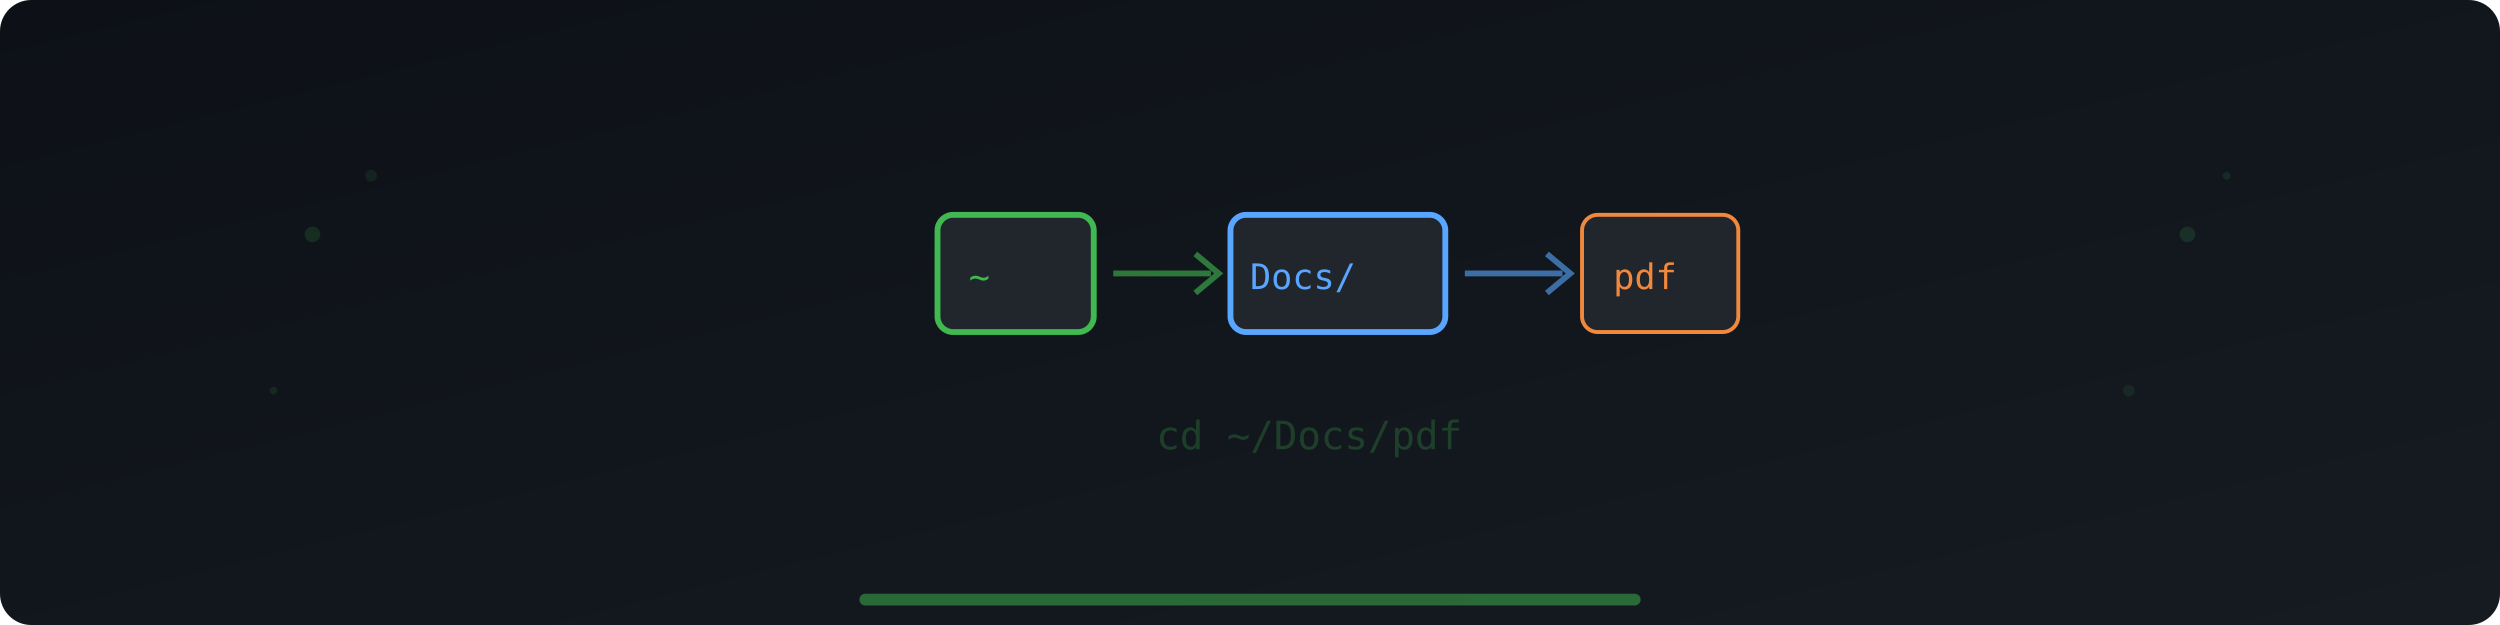
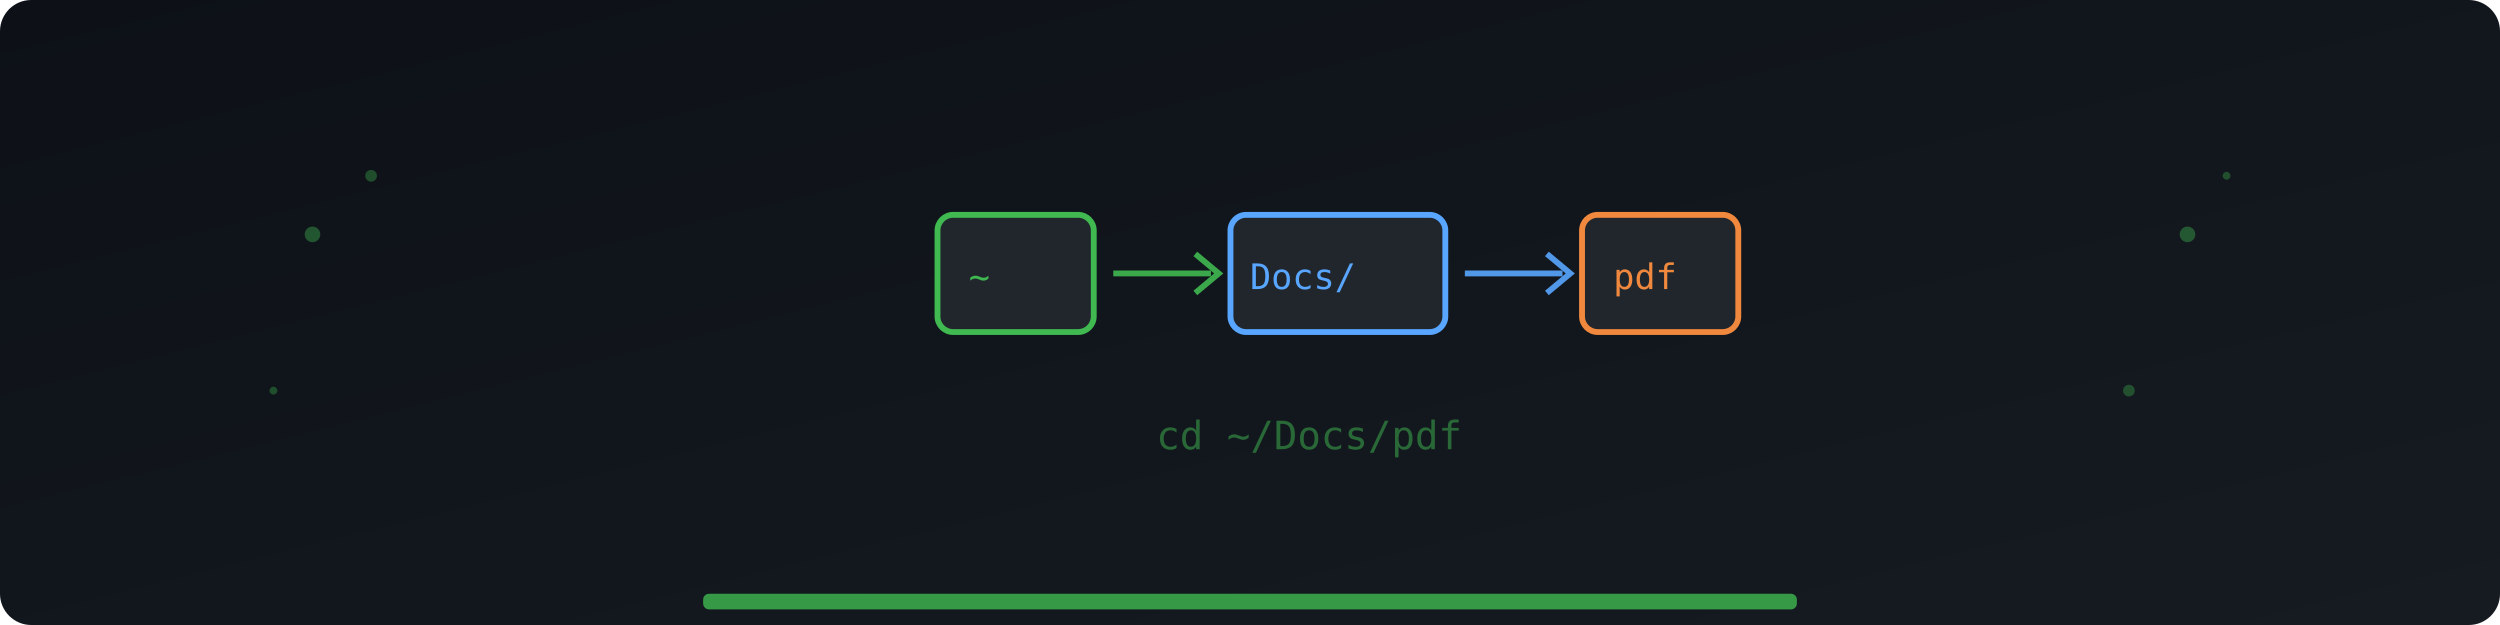
<svg xmlns="http://www.w3.org/2000/svg" viewBox="0 0 640 160" width="640" height="160">
  <defs>
    <linearGradient id="bg" x1="0" y1="0" x2="1" y2="1">
      <stop offset="0%" stop-color="#0d1117" />
      <stop offset="100%" stop-color="#161b22" />
    </linearGradient>
  </defs>
  <rect width="640" height="160" fill="url(#bg)" rx="8" />
-   <circle cx="80" cy="60" r="2" fill="#3fb950" opacity="0.15" />
-   <circle cx="95" cy="45" r="1.5" fill="#3fb950" opacity="0.1" />
-   <circle cx="70" cy="100" r="1" fill="#3fb950" opacity="0.12" />
-   <circle cx="560" cy="60" r="2" fill="#3fb950" opacity="0.15" />
-   <circle cx="545" cy="100" r="1.5" fill="#3fb950" opacity="0.1" />
-   <circle cx="570" cy="45" r="1" fill="#3fb950" opacity="0.12" />
+   <circle cx="80" cy="60" r="2" fill="#3fb950" opacity="0.4" />
+   <circle cx="95" cy="45" r="1.5" fill="#3fb950" opacity="0.35" />
+   <circle cx="70" cy="100" r="1" fill="#3fb950" opacity="0.35" />
+   <circle cx="560" cy="60" r="2" fill="#3fb950" opacity="0.4" />
+   <circle cx="545" cy="100" r="1.5" fill="#3fb950" opacity="0.35" />
+   <circle cx="570" cy="45" r="1" fill="#3fb950" opacity="0.35" />
  <rect x="240" y="55" width="40" height="30" rx="4" fill="#21262d" stroke="#3fb950" stroke-width="1.5" />
  <text x="248" y="74" font-family="monospace" font-size="9" fill="#3fb950">~</text>
-   <line x1="285" y1="70" x2="310" y2="70" stroke="#3fb950" stroke-width="1.5" opacity="0.6" />
-   <polyline points="306,65 312,70 306,75" fill="none" stroke="#3fb950" stroke-width="1.5" opacity="0.6" />
+   <line x1="285" y1="70" x2="310" y2="70" stroke="#3fb950" stroke-width="1.5" opacity="0.9" />
+   <polyline points="306,65 312,70 306,75" fill="none" stroke="#3fb950" stroke-width="1.5" opacity="0.9" />
  <rect x="315" y="55" width="55" height="30" rx="4" fill="#21262d" stroke="#58a6ff" stroke-width="1.5" />
  <text x="320" y="74" font-family="monospace" font-size="9" fill="#58a6ff">Docs/</text>
-   <line x1="375" y1="70" x2="400" y2="70" stroke="#58a6ff" stroke-width="1.5" opacity="0.6" />
-   <polyline points="396,65 402,70 396,75" fill="none" stroke="#58a6ff" stroke-width="1.5" opacity="0.6" />
-   <rect x="405" y="55" width="40" height="30" rx="4" fill="#21262d" stroke="#f0883e" stroke-width="1" />
+   <line x1="375" y1="70" x2="400" y2="70" stroke="#58a6ff" stroke-width="1.5" opacity="0.9" />
+   <polyline points="396,65 402,70 396,75" fill="none" stroke="#58a6ff" stroke-width="1.5" opacity="0.9" />
+   <rect x="405" y="55" width="40" height="30" rx="4" fill="#21262d" stroke="#f0883e" stroke-width="1.5" />
  <text x="413" y="74" font-family="monospace" font-size="9" fill="#f0883e">pdf</text>
-   <text x="296" y="115" font-family="monospace" font-size="10" fill="#3fb950" opacity="0.25">cd ~/Docs/pdf</text>
-   <rect x="220" y="152" width="200" height="3" fill="#3fb950" opacity="0.5" rx="1.5" />
+   <text x="296" y="115" font-family="monospace" font-size="10" fill="#3fb950" opacity="0.5">cd ~/Docs/pdf</text>
+   <rect x="180" y="152" width="280" height="4" fill="#3fb950" opacity="0.8" rx="1.5" />
</svg>
